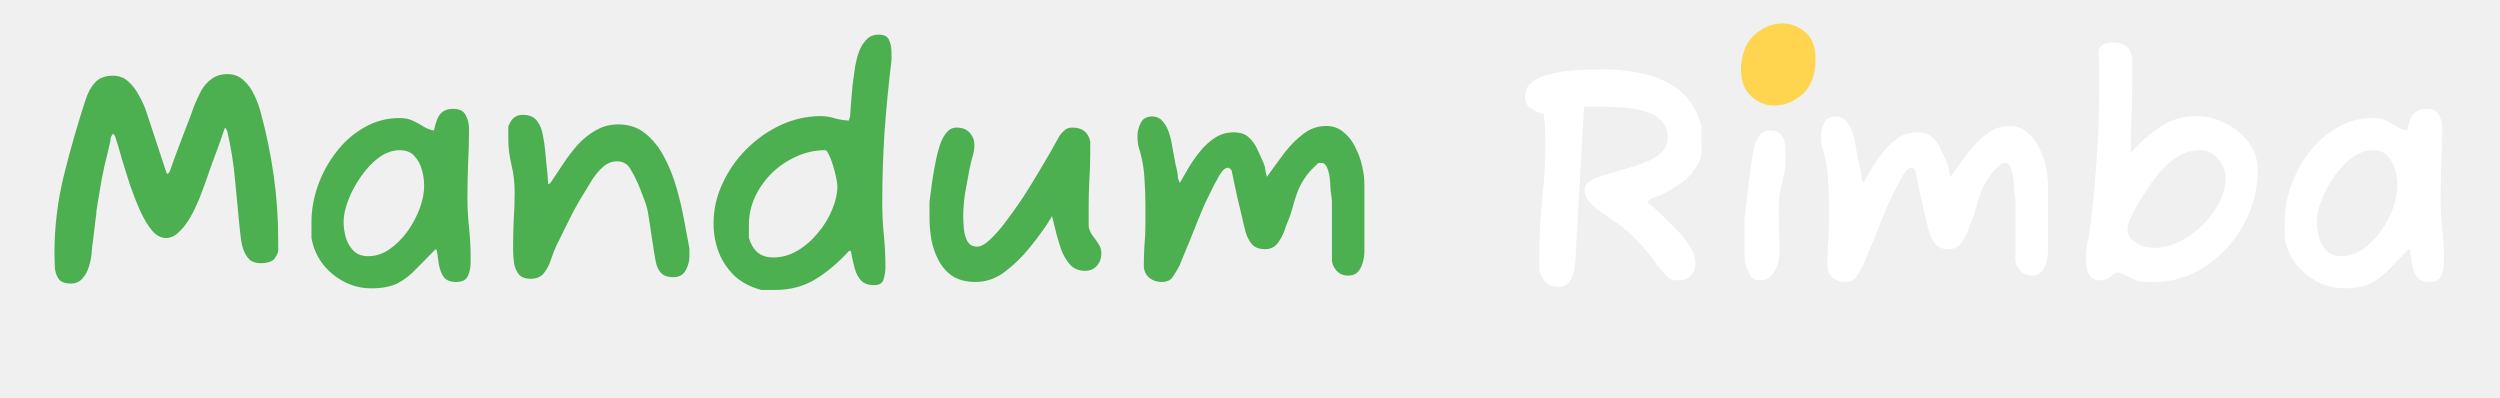
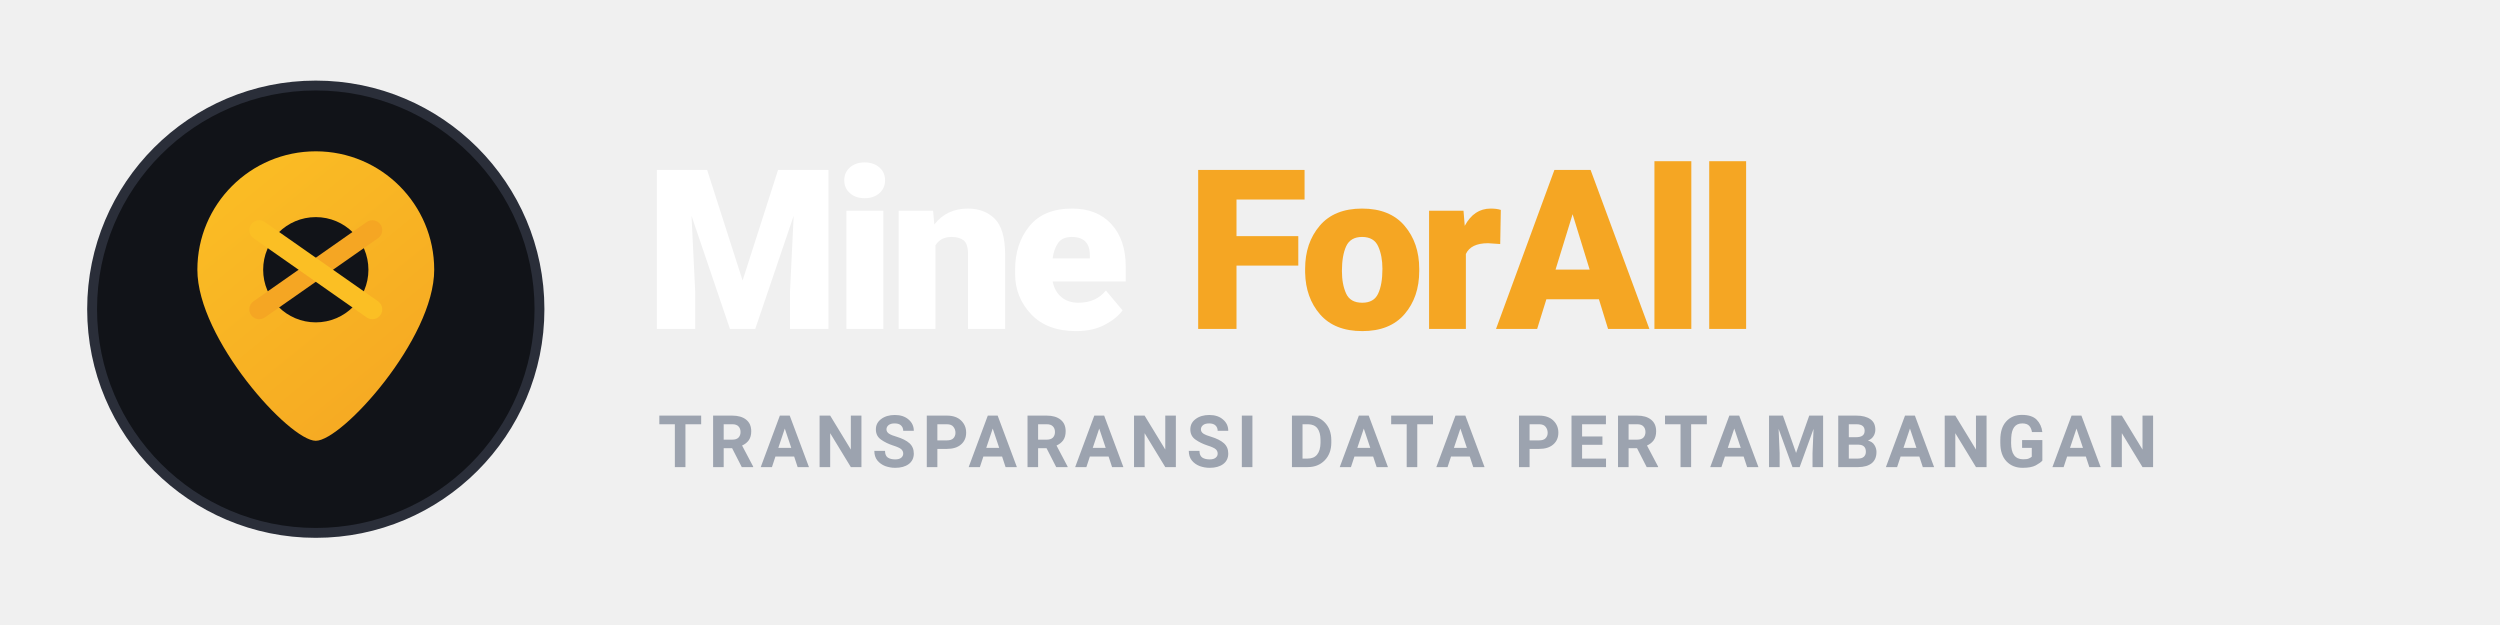
- <svg xmlns="http://www.w3.org/2000/svg" width="377" height="60" viewBox="0 0 377 60" fill="none">
-   <path d="M10.657 42.76C9.761 42.76 9.137 42.504 8.785 41.992C8.465 41.48 8.289 40.872 8.257 40.168C8.225 39.432 8.209 38.776 8.209 38.2C8.209 34.2 8.689 30.264 9.649 26.392C10.609 22.52 11.697 18.728 12.913 15.016C13.265 13.928 13.745 13.064 14.353 12.424C14.961 11.752 15.857 11.416 17.041 11.416C17.937 11.416 18.705 11.704 19.345 12.28C19.985 12.856 20.529 13.576 20.977 14.44C21.457 15.272 21.825 16.088 22.081 16.888L25.105 26.056L25.297 26.248C25.393 26.152 25.473 26.056 25.537 25.96C25.601 25.864 25.649 25.752 25.681 25.624C25.841 25.176 26.081 24.504 26.401 23.608C26.753 22.68 27.121 21.704 27.505 20.68C27.921 19.624 28.289 18.664 28.609 17.8C28.929 16.904 29.153 16.296 29.281 15.976C29.601 15.176 29.953 14.408 30.337 13.672C30.753 12.936 31.281 12.344 31.921 11.896C32.561 11.416 33.361 11.176 34.321 11.176C35.281 11.176 36.097 11.496 36.769 12.136C37.441 12.744 37.985 13.512 38.401 14.44C38.817 15.336 39.137 16.232 39.361 17.128C40.193 20.2 40.833 23.336 41.281 26.536C41.729 29.704 41.953 32.872 41.953 36.04V37.96C41.665 38.728 41.313 39.208 40.897 39.4C40.481 39.592 39.953 39.688 39.313 39.688C38.577 39.688 38.001 39.496 37.585 39.112C37.201 38.696 36.897 38.184 36.673 37.576C36.481 36.968 36.353 36.344 36.289 35.704C36.225 35.032 36.161 34.44 36.097 33.928C35.873 31.592 35.649 29.256 35.425 26.92C35.201 24.552 34.817 22.168 34.273 19.768L34.033 19.336H33.889C33.665 20.008 33.377 20.84 33.025 21.832C32.673 22.792 32.305 23.784 31.921 24.808C31.569 25.832 31.249 26.744 30.961 27.544C30.673 28.344 30.465 28.904 30.337 29.224C30.177 29.704 29.921 30.312 29.569 31.048C29.249 31.784 28.849 32.536 28.369 33.304C27.889 34.04 27.361 34.664 26.785 35.176C26.241 35.656 25.665 35.896 25.057 35.896C24.289 35.896 23.585 35.528 22.945 34.792C22.305 34.024 21.713 33.048 21.169 31.864C20.625 30.648 20.113 29.352 19.633 27.976C19.185 26.6 18.769 25.272 18.385 23.992C18.033 22.712 17.713 21.64 17.425 20.776C17.425 20.616 17.297 20.408 17.041 20.152C16.881 20.376 16.769 20.568 16.705 20.728C16.673 20.888 16.657 21.048 16.657 21.208C16.369 22.488 16.065 23.768 15.745 25.048C15.457 26.296 15.217 27.576 15.025 28.888C14.929 29.464 14.833 30.024 14.737 30.568C14.673 31.08 14.609 31.496 14.545 31.816C14.545 32.104 14.497 32.552 14.401 33.16C14.337 33.768 14.257 34.424 14.161 35.128C14.097 35.8 14.017 36.424 13.921 37C13.857 37.576 13.825 37.976 13.825 38.2C13.761 38.84 13.617 39.528 13.393 40.264C13.169 40.968 12.833 41.56 12.385 42.04C11.969 42.52 11.393 42.76 10.657 42.76ZM55.994 43.48C54.522 43.48 53.146 43.144 51.866 42.472C50.586 41.8 49.514 40.904 48.65 39.784C47.786 38.632 47.226 37.336 46.97 35.896V33.448C46.97 31.656 47.29 29.848 47.93 28.024C48.57 26.2 49.482 24.52 50.666 22.984C51.85 21.416 53.258 20.168 54.89 19.24C56.522 18.28 58.314 17.8 60.266 17.8C61.066 17.8 61.754 17.944 62.33 18.232C62.938 18.52 63.482 18.824 63.962 19.144C64.474 19.432 64.97 19.608 65.45 19.672C65.706 18.36 66.058 17.496 66.506 17.08C66.954 16.632 67.562 16.408 68.33 16.408C69.258 16.408 69.882 16.712 70.202 17.32C70.554 17.896 70.73 18.632 70.73 19.528C70.73 21.288 70.682 23.016 70.586 24.712C70.522 26.408 70.49 28.152 70.49 29.944C70.49 31.352 70.57 32.808 70.73 34.312C70.89 35.816 70.97 37.272 70.97 38.68V39.688C70.97 40.392 70.826 41.048 70.538 41.656C70.282 42.232 69.69 42.52 68.762 42.52C67.898 42.52 67.274 42.264 66.89 41.752C66.538 41.208 66.298 40.568 66.17 39.832C66.074 39.064 65.978 38.376 65.882 37.768L65.69 37.576C64.602 38.664 63.626 39.656 62.762 40.552C61.93 41.448 61.002 42.168 59.978 42.712C58.954 43.224 57.626 43.48 55.994 43.48ZM55.514 38.632C56.634 38.632 57.69 38.296 58.682 37.624C59.706 36.92 60.618 36.024 61.418 34.936C62.218 33.816 62.842 32.648 63.29 31.432C63.738 30.216 63.962 29.08 63.962 28.024C63.962 27.224 63.85 26.424 63.626 25.624C63.402 24.792 63.018 24.088 62.474 23.512C61.962 22.936 61.226 22.648 60.266 22.648C59.21 22.648 58.17 23.016 57.146 23.752C56.154 24.488 55.258 25.432 54.458 26.584C53.658 27.704 53.018 28.888 52.538 30.136C52.058 31.352 51.818 32.456 51.818 33.448C51.818 34.248 51.93 35.048 52.154 35.848C52.41 36.648 52.81 37.32 53.354 37.864C53.898 38.376 54.618 38.632 55.514 38.632ZM80.012 42.04C79.212 42.04 78.62 41.816 78.236 41.368C77.852 40.888 77.612 40.312 77.516 39.64C77.42 38.936 77.372 38.264 77.372 37.624C77.372 36.152 77.404 34.68 77.468 33.208C77.564 31.736 77.612 30.328 77.612 28.984C77.612 27.544 77.452 26.168 77.132 24.856C76.812 23.544 76.652 22.232 76.652 20.92V19.048C76.94 18.376 77.244 17.928 77.564 17.704C77.884 17.448 78.316 17.32 78.86 17.32C79.852 17.32 80.572 17.64 81.02 18.28C81.468 18.888 81.756 19.624 81.884 20.488C82.044 21.32 82.156 22.088 82.22 22.792C82.252 23.144 82.316 23.832 82.412 24.856C82.54 25.88 82.62 26.84 82.652 27.736H82.844L83.036 27.544C83.644 26.648 84.284 25.688 84.956 24.664C85.628 23.64 86.364 22.68 87.164 21.784C87.996 20.888 88.908 20.168 89.9 19.624C90.892 19.048 92.012 18.76 93.26 18.76C94.86 18.76 96.22 19.224 97.34 20.152C98.46 21.048 99.404 22.232 100.172 23.704C100.94 25.144 101.564 26.712 102.044 28.408C102.524 30.104 102.908 31.752 103.196 33.352C103.484 34.952 103.74 36.328 103.964 37.48V38.68C103.964 39.384 103.772 40.088 103.388 40.792C103.004 41.464 102.396 41.8 101.564 41.8C100.7 41.8 100.06 41.576 99.644 41.128C99.26 40.68 99.004 40.104 98.876 39.4C98.812 39.112 98.732 38.648 98.636 38.008C98.54 37.336 98.428 36.616 98.3 35.848C98.172 35.048 98.06 34.312 97.964 33.64C97.868 32.936 97.788 32.424 97.724 32.104C97.628 31.464 97.404 30.712 97.052 29.848C96.732 28.952 96.428 28.184 96.14 27.544C95.852 26.872 95.484 26.168 95.036 25.432C94.588 24.696 93.932 24.328 93.068 24.328C92.3 24.328 91.596 24.6 90.956 25.144C90.348 25.688 89.804 26.328 89.324 27.064C88.876 27.8 88.476 28.456 88.124 29.032C87.324 30.312 86.604 31.592 85.964 32.872C85.324 34.152 84.636 35.544 83.9 37.048C83.612 37.656 83.34 38.36 83.084 39.16C82.828 39.928 82.476 40.6 82.028 41.176C81.58 41.752 80.908 42.04 80.012 42.04ZM114.804 43.72C113.204 43.304 111.86 42.6 110.772 41.608C109.716 40.584 108.916 39.384 108.372 38.008C107.86 36.632 107.604 35.192 107.604 33.688C107.604 31.608 108.052 29.608 108.948 27.688C109.844 25.736 111.044 24.008 112.548 22.504C114.084 20.968 115.812 19.752 117.732 18.856C119.684 17.96 121.7 17.512 123.78 17.512C124.516 17.512 125.22 17.624 125.892 17.848C126.596 18.04 127.3 18.152 128.004 18.184L128.196 17.56C128.228 16.984 128.276 16.264 128.34 15.4C128.404 14.536 128.484 13.64 128.58 12.712C128.708 11.752 128.836 10.84 128.964 9.976C129.124 9.112 129.3 8.424 129.492 7.912C129.748 7.176 130.116 6.552 130.596 6.04C131.076 5.496 131.716 5.224 132.516 5.224C133.316 5.224 133.828 5.48 134.052 5.992C134.308 6.504 134.436 7.144 134.436 7.912V9.112C133.988 12.792 133.636 16.424 133.38 20.008C133.156 23.56 133.044 27.112 133.044 30.664C133.044 32.296 133.124 33.896 133.284 35.464C133.444 37 133.524 38.616 133.524 40.312C133.524 40.92 133.428 41.528 133.236 42.136C133.076 42.712 132.596 43 131.796 43C130.964 43 130.324 42.776 129.876 42.328C129.428 41.848 129.108 41.256 128.916 40.552C128.724 39.848 128.564 39.176 128.436 38.536C128.372 38.056 128.308 37.816 128.244 37.816H128.052C126.388 39.64 124.676 41.08 122.916 42.136C121.188 43.192 119.188 43.72 116.916 43.72H114.804ZM116.628 38.824C117.876 38.824 119.076 38.488 120.228 37.816C121.38 37.144 122.404 36.264 123.3 35.176C124.228 34.088 124.948 32.92 125.46 31.672C126.004 30.392 126.276 29.176 126.276 28.024C126.276 27.736 126.212 27.304 126.084 26.728C125.956 26.152 125.796 25.544 125.604 24.904C125.412 24.264 125.204 23.736 124.98 23.32C124.788 22.872 124.612 22.648 124.452 22.648C122.916 22.648 121.46 22.968 120.084 23.608C118.708 24.216 117.476 25.048 116.388 26.104C115.332 27.16 114.484 28.36 113.844 29.704C113.236 31.048 112.932 32.456 112.932 33.928V35.848C113.188 36.776 113.62 37.512 114.228 38.056C114.836 38.568 115.636 38.824 116.628 38.824ZM147.128 42.52C145.752 42.52 144.6 42.232 143.672 41.656C142.776 41.048 142.072 40.264 141.56 39.304C141.048 38.344 140.68 37.304 140.456 36.184C140.264 35.032 140.168 33.896 140.168 32.776V30.424C140.168 30.328 140.216 29.96 140.312 29.32C140.408 28.648 140.504 27.928 140.6 27.16C140.728 26.392 140.824 25.816 140.888 25.432C140.984 24.984 141.096 24.424 141.224 23.752C141.384 23.048 141.576 22.36 141.8 21.688C142.056 20.984 142.376 20.408 142.76 19.96C143.176 19.48 143.672 19.24 144.248 19.24C145.112 19.24 145.768 19.496 146.216 20.008C146.696 20.52 146.936 21.144 146.936 21.88C146.936 22.488 146.84 23.08 146.648 23.656C146.488 24.232 146.344 24.824 146.216 25.432C145.992 26.648 145.768 27.864 145.544 29.08C145.352 30.296 145.256 31.528 145.256 32.776C145.256 33.224 145.288 33.8 145.352 34.504C145.416 35.208 145.592 35.832 145.88 36.376C146.168 36.92 146.664 37.192 147.368 37.192C147.912 37.192 148.552 36.84 149.288 36.136C150.056 35.432 150.856 34.52 151.688 33.4C152.552 32.28 153.416 31.064 154.28 29.752C155.144 28.408 155.944 27.112 156.68 25.864C157.448 24.584 158.104 23.464 158.648 22.504C159.192 21.512 159.576 20.824 159.8 20.44C160.056 20.088 160.328 19.8 160.616 19.576C160.904 19.352 161.272 19.24 161.72 19.24C163.224 19.24 164.12 19.944 164.408 21.352V23.08C164.408 24.488 164.36 25.896 164.264 27.304C164.2 28.68 164.168 30.024 164.168 31.336V34.168C164.264 34.68 164.472 35.144 164.792 35.56C165.112 35.976 165.4 36.392 165.656 36.808C165.944 37.192 166.088 37.656 166.088 38.2C166.088 38.936 165.864 39.56 165.416 40.072C164.968 40.584 164.376 40.84 163.64 40.84C162.68 40.84 161.912 40.52 161.336 39.88C160.76 39.208 160.312 38.424 159.992 37.528C159.8 36.952 159.576 36.216 159.32 35.32C159.096 34.392 158.872 33.48 158.648 32.584C158.168 33.416 157.624 34.248 157.016 35.08C156.44 35.88 155.832 36.664 155.192 37.432C154.168 38.712 152.968 39.88 151.592 40.936C150.216 41.992 148.728 42.52 147.128 42.52ZM175.127 42.52C174.423 42.52 173.799 42.296 173.255 41.848C172.743 41.368 172.487 40.776 172.487 40.072C172.487 39.016 172.519 37.992 172.583 37C172.679 36.008 172.727 35 172.727 33.976V30.808C172.727 29.496 172.679 28.2 172.583 26.92C172.519 25.608 172.311 24.312 171.959 23.032C171.831 22.648 171.719 22.248 171.623 21.832C171.559 21.384 171.527 20.936 171.527 20.488C171.527 19.848 171.687 19.208 172.007 18.568C172.327 17.896 172.903 17.56 173.735 17.56C174.407 17.56 174.951 17.816 175.367 18.328C175.783 18.808 176.103 19.416 176.327 20.152C176.551 20.856 176.711 21.576 176.807 22.312C176.935 23.016 177.047 23.608 177.143 24.088C177.207 24.504 177.303 24.952 177.431 25.432C177.559 25.912 177.623 26.376 177.623 26.824C177.623 26.856 177.655 26.952 177.719 27.112C177.783 27.272 177.847 27.432 177.911 27.592C178.327 26.856 178.791 26.056 179.303 25.192C179.847 24.296 180.439 23.464 181.079 22.696C181.751 21.896 182.487 21.24 183.287 20.728C184.119 20.216 185.031 19.96 186.023 19.96C187.047 19.96 187.815 20.216 188.327 20.728C188.871 21.208 189.303 21.816 189.623 22.552C189.943 23.256 190.263 23.96 190.583 24.664C190.711 24.984 190.791 25.32 190.823 25.672C190.855 25.992 190.935 26.328 191.063 26.68L191.591 25.912C192.231 25.016 192.951 24.04 193.751 22.984C194.583 21.896 195.511 20.968 196.535 20.2C197.559 19.4 198.711 19 199.991 19C201.015 19 201.879 19.304 202.583 19.912C203.319 20.488 203.911 21.24 204.359 22.168C204.839 23.096 205.191 24.056 205.415 25.048C205.639 26.04 205.751 26.952 205.751 27.784V37.96C205.751 38.44 205.671 38.968 205.511 39.544C205.383 40.088 205.143 40.568 204.791 40.984C204.439 41.368 203.943 41.56 203.303 41.56C202.567 41.56 201.975 41.304 201.527 40.792C201.079 40.28 200.855 39.736 200.855 39.16V30.424C200.855 30.328 200.839 30.12 200.807 29.8C200.775 29.48 200.727 29.144 200.663 28.792C200.631 28.44 200.615 28.184 200.615 28.024C200.615 27.768 200.583 27.368 200.519 26.824C200.455 26.28 200.327 25.768 200.135 25.288C199.943 24.808 199.655 24.568 199.271 24.568H198.839C197.879 25.4 197.159 26.2 196.679 26.968C196.199 27.704 195.831 28.44 195.575 29.176C195.319 29.912 195.079 30.696 194.855 31.528C194.631 32.328 194.311 33.208 193.895 34.168C193.671 35 193.303 35.784 192.791 36.52C192.311 37.224 191.639 37.576 190.775 37.576C189.943 37.576 189.303 37.352 188.855 36.904C188.439 36.424 188.119 35.848 187.895 35.176C187.703 34.504 187.543 33.864 187.415 33.256C187.351 32.968 187.239 32.488 187.079 31.816C186.919 31.144 186.743 30.408 186.551 29.608C186.391 28.808 186.231 28.056 186.071 27.352C185.911 26.616 185.799 26.072 185.735 25.72C185.543 25.432 185.351 25.288 185.159 25.288C184.871 25.288 184.567 25.496 184.247 25.912C183.927 26.328 183.687 26.728 183.527 27.112C183.335 27.4 183.063 27.912 182.711 28.648C182.359 29.352 182.023 30.04 181.703 30.712C181.415 31.384 181.223 31.832 181.127 32.056C181.063 32.248 180.871 32.712 180.551 33.448C180.263 34.184 179.927 35.032 179.543 35.992C179.159 36.92 178.807 37.768 178.487 38.536C178.167 39.304 177.959 39.816 177.863 40.072C177.543 40.68 177.207 41.24 176.855 41.752C176.535 42.264 175.959 42.52 175.127 42.52Z" fill="#4CAF50" />
-   <path d="M235.015 43.24C234.215 43.24 233.591 43.032 233.143 42.616C232.727 42.2 232.391 41.592 232.135 40.792V38.2C232.135 35.448 232.279 32.696 232.567 29.944C232.887 27.192 233.047 24.44 233.047 21.688C233.047 21.048 233.031 20.36 232.999 19.624C232.999 18.888 232.919 18.072 232.759 17.176C231.991 16.984 231.335 16.696 230.791 16.312C230.247 15.928 229.975 15.336 229.975 14.536C229.975 13.672 230.295 12.984 230.935 12.472C231.575 11.928 232.391 11.528 233.383 11.272C234.375 10.984 235.415 10.792 236.503 10.696C237.623 10.568 238.663 10.504 239.623 10.504C240.583 10.472 241.335 10.456 241.879 10.456C243.991 10.456 246.039 10.696 248.023 11.176C250.039 11.624 251.799 12.456 253.303 13.672C254.839 14.888 255.927 16.664 256.567 19V20.968C256.567 21.224 256.567 21.496 256.567 21.784C256.599 22.072 256.615 22.344 256.615 22.6C256.615 22.824 256.599 23.064 256.567 23.32C256.535 23.576 256.471 23.816 256.375 24.04C255.767 25.448 254.903 26.568 253.783 27.4C252.695 28.2 251.511 28.904 250.231 29.512C250.007 29.576 249.671 29.688 249.223 29.848C248.775 29.976 248.551 30.152 248.551 30.376V30.616C249.319 31.192 250.039 31.832 250.711 32.536C251.415 33.24 252.103 33.928 252.775 34.6C253.511 35.304 254.167 36.12 254.743 37.048C255.351 37.944 255.655 38.808 255.655 39.64C255.655 40.472 255.415 41.128 254.935 41.608C254.455 42.056 253.799 42.28 252.967 42.28C252.583 42.28 252.183 42.2 251.767 42.04C251.351 41.592 250.967 41.192 250.615 40.84C250.295 40.456 249.959 40.024 249.607 39.544C249.255 39 248.791 38.408 248.215 37.768C247.671 37.096 247.095 36.472 246.487 35.896C245.911 35.288 245.383 34.808 244.903 34.456C244.583 34.136 244.087 33.768 243.415 33.352C242.775 32.904 242.103 32.44 241.399 31.96C240.727 31.48 240.151 30.968 239.671 30.424C239.191 29.88 238.951 29.32 238.951 28.744C238.951 28.136 239.255 27.64 239.863 27.256C240.471 26.872 241.239 26.552 242.167 26.296C243.127 26.008 244.135 25.72 245.191 25.432C246.279 25.144 247.287 24.808 248.215 24.424C249.175 24.04 249.959 23.56 250.567 22.984C251.175 22.376 251.479 21.624 251.479 20.728C251.479 19.544 251.095 18.632 250.327 17.992C249.591 17.352 248.663 16.904 247.543 16.648C246.455 16.36 245.351 16.2 244.231 16.168C243.111 16.104 242.167 16.072 241.399 16.072H239.047L238.855 16.264L237.655 37.72C237.623 38.168 237.591 38.712 237.559 39.352C237.527 39.96 237.431 40.568 237.271 41.176C237.143 41.752 236.903 42.248 236.551 42.664C236.199 43.048 235.687 43.24 235.015 43.24ZM267.131 13.432C266.171 13.432 265.339 13.128 264.635 12.52C263.931 11.912 263.579 11.016 263.579 9.832C263.579 8.648 263.995 7.816 264.827 7.336C265.659 6.856 266.507 6.616 267.371 6.616C268.363 6.616 269.195 6.92 269.867 7.528C270.571 8.136 270.923 9.048 270.923 10.264C270.923 11.416 270.507 12.232 269.675 12.712C268.875 13.192 268.027 13.432 267.131 13.432ZM265.211 42.28C264.603 42.28 264.139 41.96 263.819 41.32C263.499 40.68 263.259 40.04 263.099 39.4V33.208C263.099 33.048 263.131 32.632 263.195 31.96C263.291 31.256 263.387 30.44 263.483 29.512C263.611 28.552 263.723 27.64 263.819 26.776C263.947 25.88 264.043 25.176 264.107 24.664C264.203 24.024 264.315 23.32 264.443 22.552C264.603 21.784 264.875 21.112 265.259 20.536C265.643 19.96 266.187 19.672 266.891 19.672C267.659 19.672 268.203 19.864 268.523 20.248C268.875 20.6 269.083 21.048 269.147 21.592C269.211 22.136 269.243 22.696 269.243 23.272V24.952C269.243 25.016 269.227 25.16 269.195 25.384C269.163 25.576 269.115 25.8 269.051 26.056C268.827 27.176 268.651 28.008 268.523 28.552C268.427 29.064 268.347 29.512 268.283 29.896C268.251 30.248 268.235 30.744 268.235 31.384C268.235 31.768 268.235 32.248 268.235 32.824C268.267 33.4 268.283 34.152 268.283 35.08C268.283 35.496 268.299 35.912 268.331 36.328C268.363 36.712 268.379 37.128 268.379 37.576C268.379 38.056 268.331 38.568 268.235 39.112C268.107 39.912 267.819 40.648 267.371 41.32C266.923 41.96 266.203 42.28 265.211 42.28ZM278.205 42.52C277.501 42.52 276.877 42.296 276.333 41.848C275.821 41.368 275.565 40.776 275.565 40.072C275.565 39.016 275.597 37.992 275.661 37C275.757 36.008 275.805 35 275.805 33.976V30.808C275.805 29.496 275.757 28.2 275.661 26.92C275.597 25.608 275.389 24.312 275.037 23.032C274.909 22.648 274.797 22.248 274.701 21.832C274.637 21.384 274.605 20.936 274.605 20.488C274.605 19.848 274.765 19.208 275.085 18.568C275.405 17.896 275.981 17.56 276.813 17.56C277.485 17.56 278.029 17.816 278.445 18.328C278.861 18.808 279.181 19.416 279.405 20.152C279.629 20.856 279.789 21.576 279.885 22.312C280.013 23.016 280.125 23.608 280.221 24.088C280.285 24.504 280.381 24.952 280.509 25.432C280.637 25.912 280.701 26.376 280.701 26.824C280.701 26.856 280.733 26.952 280.797 27.112C280.861 27.272 280.925 27.432 280.989 27.592C281.405 26.856 281.869 26.056 282.381 25.192C282.925 24.296 283.517 23.464 284.157 22.696C284.829 21.896 285.565 21.24 286.365 20.728C287.197 20.216 288.109 19.96 289.101 19.96C290.125 19.96 290.893 20.216 291.405 20.728C291.949 21.208 292.381 21.816 292.701 22.552C293.021 23.256 293.341 23.96 293.661 24.664C293.789 24.984 293.869 25.32 293.901 25.672C293.933 25.992 294.013 26.328 294.141 26.68L294.669 25.912C295.309 25.016 296.029 24.04 296.829 22.984C297.661 21.896 298.589 20.968 299.613 20.2C300.637 19.4 301.789 19 303.069 19C304.093 19 304.957 19.304 305.661 19.912C306.397 20.488 306.989 21.24 307.437 22.168C307.917 23.096 308.269 24.056 308.493 25.048C308.717 26.04 308.829 26.952 308.829 27.784V37.96C308.829 38.44 308.749 38.968 308.589 39.544C308.461 40.088 308.221 40.568 307.869 40.984C307.517 41.368 307.021 41.56 306.381 41.56C305.645 41.56 305.053 41.304 304.605 40.792C304.157 40.28 303.933 39.736 303.933 39.16V30.424C303.933 30.328 303.917 30.12 303.885 29.8C303.853 29.48 303.805 29.144 303.741 28.792C303.709 28.44 303.693 28.184 303.693 28.024C303.693 27.768 303.661 27.368 303.597 26.824C303.533 26.28 303.405 25.768 303.213 25.288C303.021 24.808 302.733 24.568 302.349 24.568H301.917C300.957 25.4 300.237 26.2 299.757 26.968C299.277 27.704 298.909 28.44 298.653 29.176C298.397 29.912 298.157 30.696 297.933 31.528C297.709 32.328 297.389 33.208 296.973 34.168C296.749 35 296.381 35.784 295.869 36.52C295.389 37.224 294.717 37.576 293.853 37.576C293.021 37.576 292.381 37.352 291.933 36.904C291.517 36.424 291.197 35.848 290.973 35.176C290.781 34.504 290.621 33.864 290.493 33.256C290.429 32.968 290.317 32.488 290.157 31.816C289.997 31.144 289.821 30.408 289.629 29.608C289.469 28.808 289.309 28.056 289.149 27.352C288.989 26.616 288.877 26.072 288.813 25.72C288.621 25.432 288.429 25.288 288.237 25.288C287.949 25.288 287.645 25.496 287.325 25.912C287.005 26.328 286.765 26.728 286.605 27.112C286.413 27.4 286.141 27.912 285.789 28.648C285.437 29.352 285.101 30.04 284.781 30.712C284.493 31.384 284.301 31.832 284.205 32.056C284.141 32.248 283.949 32.712 283.629 33.448C283.341 34.184 283.005 35.032 282.621 35.992C282.237 36.92 281.885 37.768 281.565 38.536C281.245 39.304 281.037 39.816 280.941 40.072C280.621 40.68 280.285 41.24 279.933 41.752C279.613 42.264 279.037 42.52 278.205 42.52ZM324.767 42.52C324.159 42.52 323.679 42.52 323.327 42.52C323.007 42.488 322.607 42.408 322.127 42.28C321.903 42.152 321.599 42.008 321.215 41.848C320.831 41.656 320.463 41.48 320.111 41.32C319.759 41.16 319.503 41.08 319.343 41.08C319.119 41.08 318.767 41.288 318.287 41.704C317.839 42.088 317.327 42.28 316.751 42.28C315.919 42.28 315.343 41.992 315.023 41.416C314.703 40.808 314.543 40.12 314.543 39.352C314.543 38.648 314.575 38.024 314.639 37.48C314.703 36.904 314.831 36.264 315.023 35.56C315.503 32.04 315.871 28.424 316.127 24.712C316.415 20.968 316.559 17.256 316.559 13.576C316.559 12.648 316.559 11.736 316.559 10.84C316.559 9.944 316.527 9.048 316.463 8.152C316.431 7.512 316.623 7.064 317.039 6.808C317.455 6.552 317.919 6.424 318.431 6.424H318.863C319.567 6.424 320.159 6.6 320.639 6.952C321.119 7.304 321.423 7.928 321.551 8.824V11.416C321.551 13.272 321.519 15.128 321.455 16.984C321.391 18.84 321.343 20.824 321.311 22.936H321.455C322.767 21.432 324.223 20.152 325.823 19.096C327.423 18.04 329.199 17.512 331.151 17.512C332.655 17.512 334.111 17.864 335.519 18.568C336.959 19.24 338.143 20.2 339.071 21.448C339.999 22.664 340.463 24.072 340.463 25.672C340.463 27.816 340.063 29.896 339.263 31.912C338.463 33.896 337.343 35.688 335.903 37.288C334.463 38.888 332.799 40.168 330.911 41.128C329.023 42.056 326.975 42.52 324.767 42.52ZM324.767 37.384C326.015 37.384 327.279 37.08 328.559 36.472C329.839 35.864 331.007 35.048 332.063 34.024C333.119 33 333.967 31.864 334.607 30.616C335.279 29.368 335.615 28.104 335.615 26.824C335.615 25.8 335.247 24.856 334.511 23.992C333.807 23.096 332.911 22.648 331.823 22.648C330.671 22.648 329.615 22.92 328.655 23.464C327.727 24.008 326.863 24.712 326.063 25.576C325.295 26.408 324.591 27.32 323.951 28.312C323.311 29.304 322.719 30.232 322.175 31.096C321.951 31.608 321.663 32.184 321.311 32.824C320.991 33.464 320.831 34.072 320.831 34.648C320.831 35.224 321.055 35.72 321.503 36.136C321.951 36.552 322.479 36.872 323.087 37.096C323.727 37.288 324.287 37.384 324.767 37.384ZM353.557 43.48C352.085 43.48 350.709 43.144 349.429 42.472C348.149 41.8 347.077 40.904 346.213 39.784C345.349 38.632 344.789 37.336 344.533 35.896V33.448C344.533 31.656 344.853 29.848 345.493 28.024C346.133 26.2 347.045 24.52 348.229 22.984C349.413 21.416 350.821 20.168 352.453 19.24C354.085 18.28 355.877 17.8 357.829 17.8C358.629 17.8 359.317 17.944 359.893 18.232C360.501 18.52 361.045 18.824 361.525 19.144C362.037 19.432 362.533 19.608 363.013 19.672C363.269 18.36 363.621 17.496 364.069 17.08C364.517 16.632 365.125 16.408 365.893 16.408C366.821 16.408 367.445 16.712 367.765 17.32C368.117 17.896 368.293 18.632 368.293 19.528C368.293 21.288 368.245 23.016 368.149 24.712C368.085 26.408 368.053 28.152 368.053 29.944C368.053 31.352 368.133 32.808 368.293 34.312C368.453 35.816 368.533 37.272 368.533 38.68V39.688C368.533 40.392 368.389 41.048 368.101 41.656C367.845 42.232 367.253 42.52 366.325 42.52C365.461 42.52 364.837 42.264 364.453 41.752C364.101 41.208 363.861 40.568 363.733 39.832C363.637 39.064 363.541 38.376 363.445 37.768L363.253 37.576C362.165 38.664 361.189 39.656 360.325 40.552C359.493 41.448 358.565 42.168 357.541 42.712C356.517 43.224 355.189 43.48 353.557 43.48ZM353.077 38.632C354.197 38.632 355.253 38.296 356.245 37.624C357.269 36.92 358.181 36.024 358.981 34.936C359.781 33.816 360.405 32.648 360.853 31.432C361.301 30.216 361.525 29.08 361.525 28.024C361.525 27.224 361.413 26.424 361.189 25.624C360.965 24.792 360.581 24.088 360.037 23.512C359.525 22.936 358.789 22.648 357.829 22.648C356.773 22.648 355.733 23.016 354.709 23.752C353.717 24.488 352.821 25.432 352.021 26.584C351.221 27.704 350.581 28.888 350.101 30.136C349.621 31.352 349.381 32.456 349.381 33.448C349.381 34.248 349.493 35.048 349.717 35.848C349.973 36.648 350.373 37.32 350.917 37.864C351.461 38.376 352.181 38.632 353.077 38.632Z" fill="white" />
-   <path d="M268.847 3.531C270.107 3.531 271.262 3.986 272.312 4.896C273.292 5.806 273.782 7.136 273.782 8.886C273.782 11.196 273.152 12.946 271.892 14.136C270.562 15.326 269.127 15.921 267.587 15.921C266.257 15.921 265.067 15.431 264.017 14.451C262.967 13.471 262.477 12.001 262.547 10.041C262.687 7.871 263.422 6.226 264.752 5.106C266.012 4.056 267.377 3.531 268.847 3.531Z" fill="#FFD54F" />
+ <svg xmlns="http://www.w3.org/2000/svg" width="380" height="95" viewBox="0 0 380 95" fill="none">
+   <defs>
+     <linearGradient id="goldGradMfaDark" x1="16" y1="10" x2="52" y2="54" gradientUnits="userSpaceOnUse">
+       <stop offset="0%" stop-color="#fbbf24" />
+       <stop offset="100%" stop-color="#f5a623" />
+     </linearGradient>
+   </defs>
+   <g transform="translate(14, 13)">
+     <circle cx="34" cy="34" r="34" fill="#111318" stroke="#2a2e39" stroke-width="1.5" />
+     <path d="M34 10C24.06 10 16 18.06 16 28C16 38.5 30 54 34 54C38 54 52 38.5 52 28C52 18.06 43.94 10 34 10Z" fill="url(#goldGradMfaDark)" />
+     <circle cx="34" cy="28" r="8" fill="#111318" />
+     <rect x="22" y="26.5" width="24" height="3" rx="1.5" fill="#f5a623" transform="rotate(-35 34 28)" />
+     <rect x="22" y="26.5" width="24" height="3" rx="1.5" fill="#fbbf24" transform="rotate(35 34 28)" />
+   </g>
+   <text x="98" y="50" font-family="system-ui, -apple-system, BlinkMacSystemFont, 'Segoe UI', Roboto, Helvetica, Arial, sans-serif" font-size="34" font-weight="800" letter-spacing="-0.03em">
+     <tspan fill="#ffffff">Mine</tspan>
+     <tspan fill="#f5a623">ForAll</tspan>
+   </text>
+   <text x="100" y="71" font-family="system-ui, -apple-system, BlinkMacSystemFont, 'Segoe UI', Roboto, Helvetica, Arial, sans-serif" font-size="11" font-weight="600" fill="#9ca3af" letter-spacing="0.08em">
+     TRANSPARANSI DATA PERTAMBANGAN
+   </text>
</svg>
